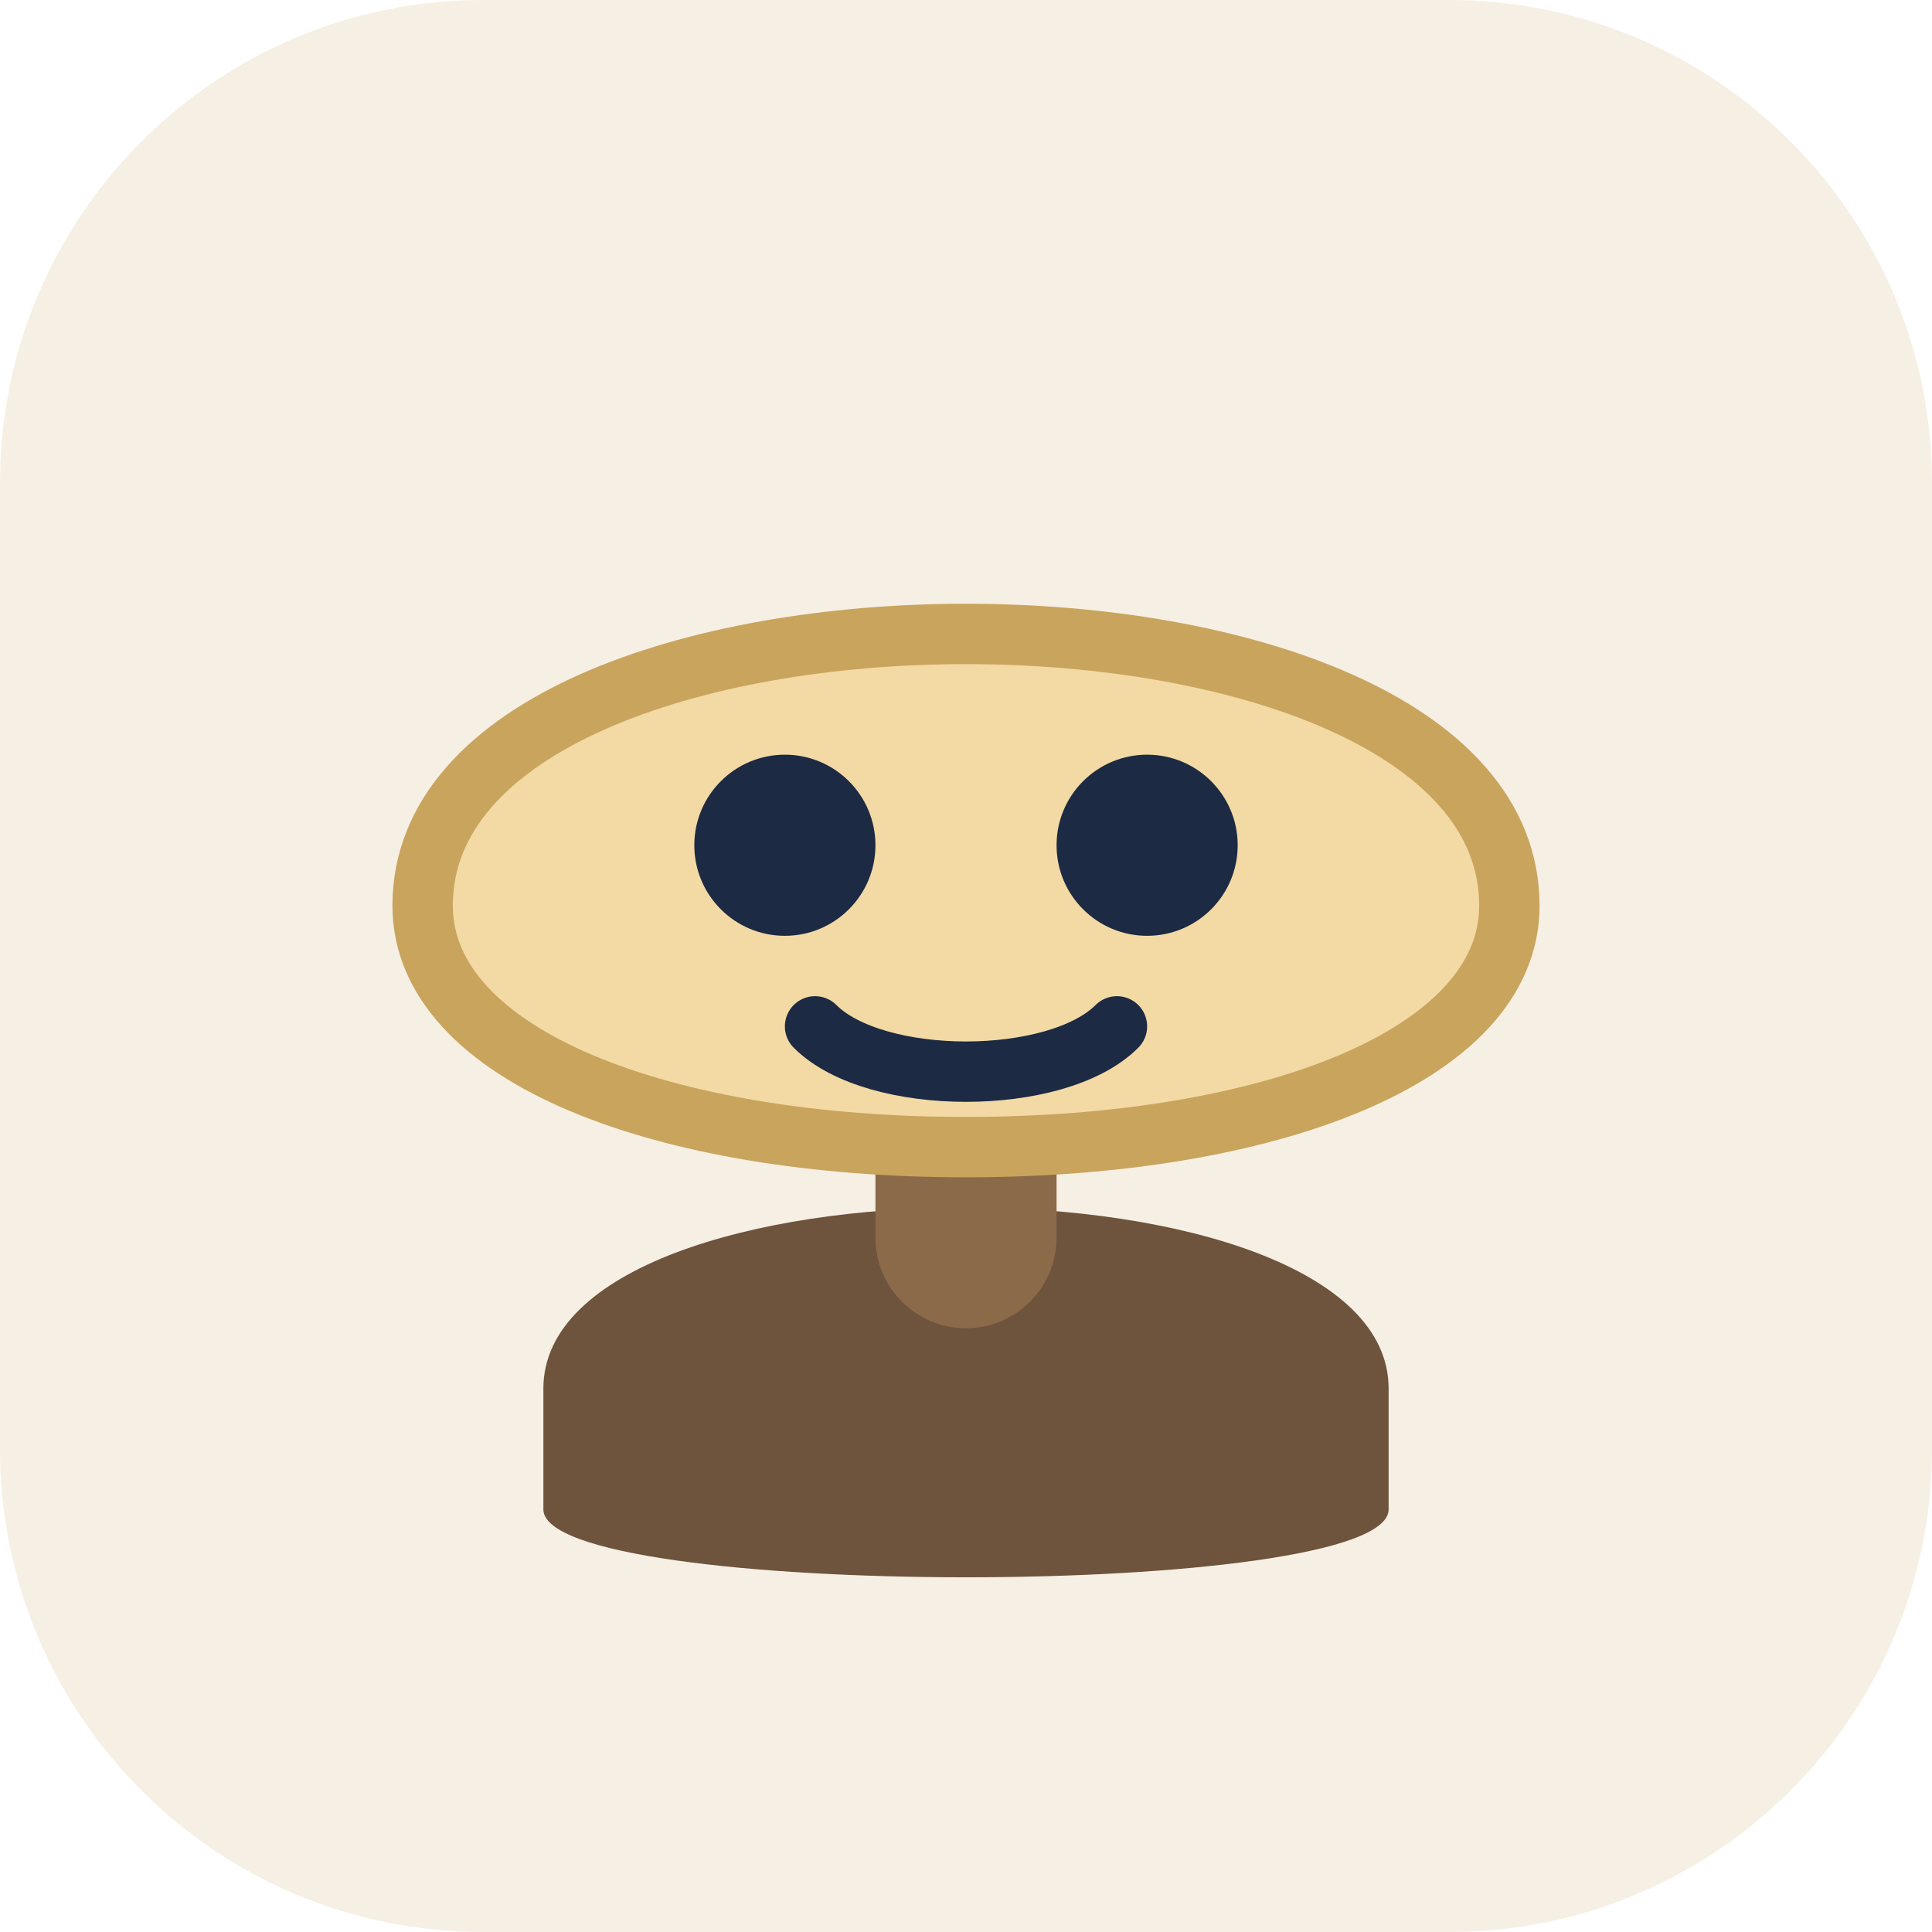
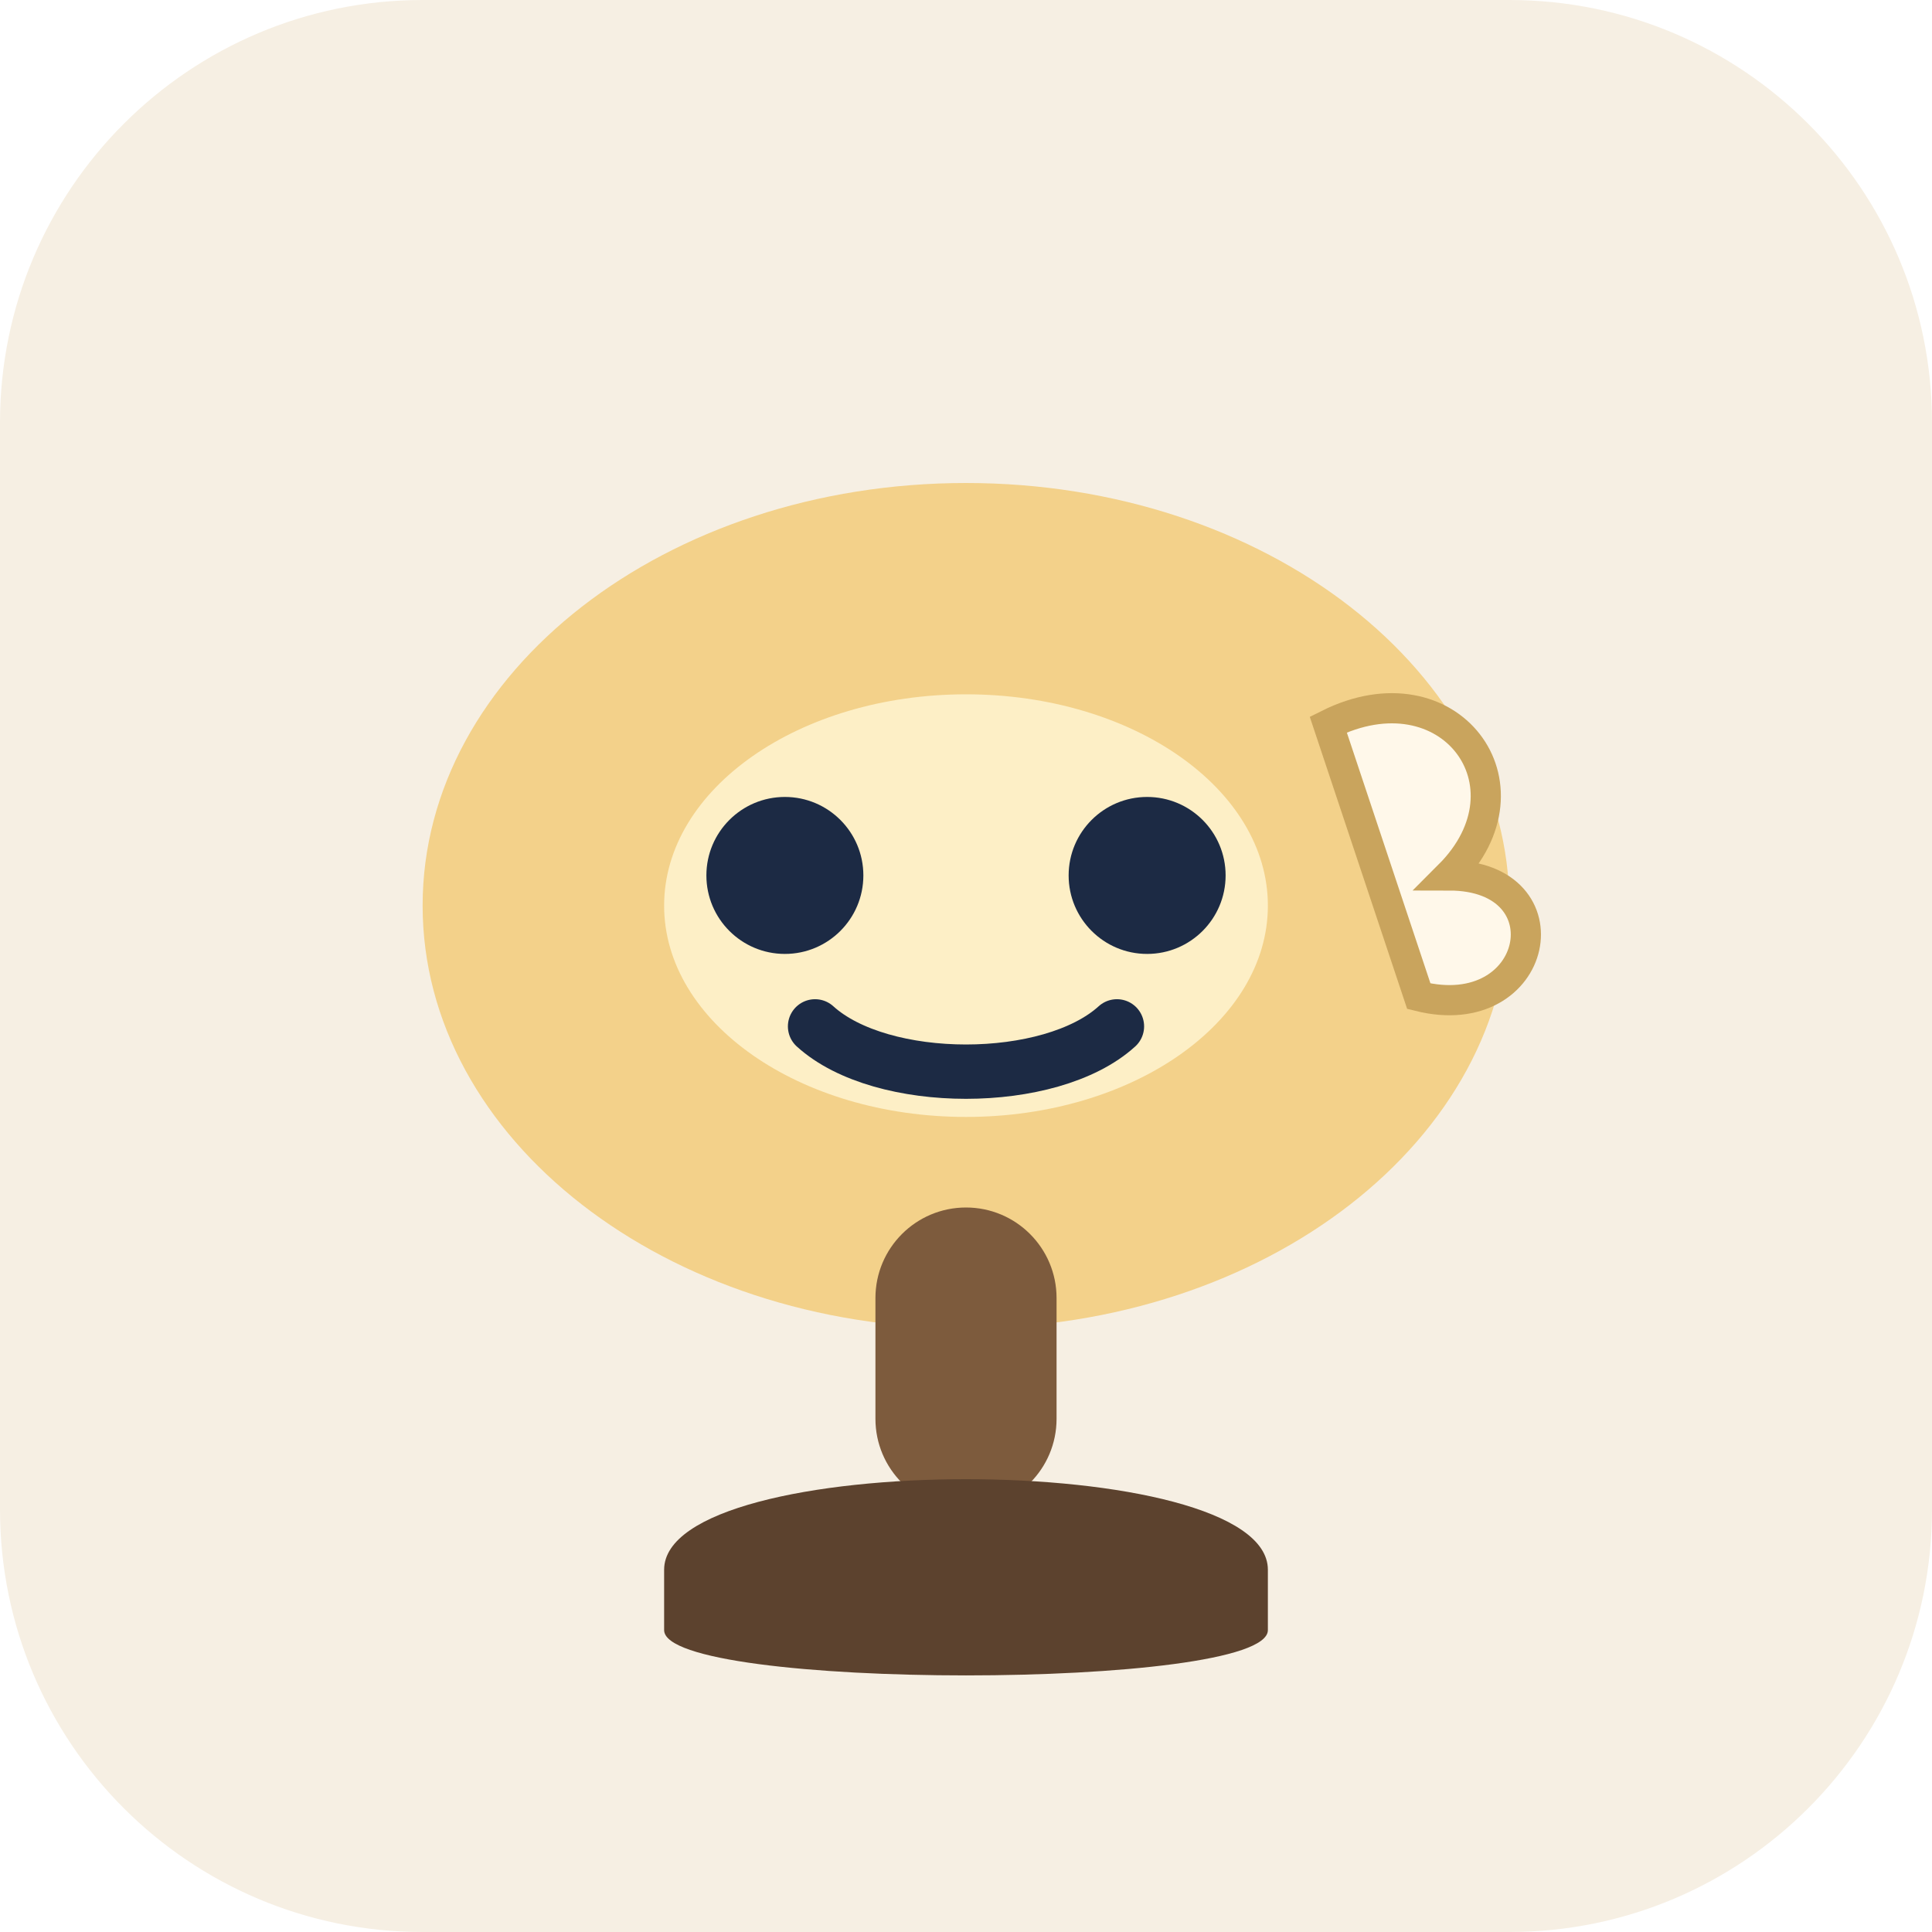
<svg xmlns="http://www.w3.org/2000/svg" viewBox="0 0 64 64" fill="none">
-   <rect width="64" height="64" rx="16" fill="#F6EFE3" />
-   <path d="M18 46c0-8 28-8 28 0v4c0 3-28 3-28 0v-4Z" fill="#6E533D" />
-   <rect x="29" y="28" width="6" height="16" rx="3" fill="#8B6A49" />
-   <path d="M14 30c0-12 36-12 36 0 0 5-8 8-18 8s-18-3-18-8Z" fill="#F3D9A4" stroke="#C9A45D" stroke-width="2" />
-   <circle cx="26" cy="28" r="3" fill="#1C2A44" />
-   <circle cx="38" cy="28" r="3" fill="#1C2A44" />
-   <path d="M27 34c2 2 8 2 10 0" stroke="#1C2A44" stroke-width="2" stroke-linecap="round" />
+   <rect width="64" height="64" rx="14" fill="#F6EFE3" />
+   <ellipse cx="32" cy="30" rx="18" ry="14" fill="#F3D18A" />
+   <ellipse cx="32" cy="30" rx="10" ry="7" fill="#FFF4D0" opacity="0.85" />
+   <circle cx="26" cy="29" r="2.6" fill="#1C2A44" />
+   <circle cx="38" cy="29" r="2.6" fill="#1C2A44" />
+   <path d="M27 34c2.2 2 7.8 2 10 0" stroke="#1C2A44" stroke-width="1.8" stroke-linecap="round" />
+   <rect x="29" y="40" width="6" height="10" rx="3" fill="#7D5B3D" />
+   <path d="M22 52c0-4 20-4 20 0v2c0 2-20 2-20 0v-2Z" fill="#5C422E" />
+   <path d="M44 24c4-2 7 2 4 5 4 0 3 5-1 4l-3-9Z" fill="#FFF8EA" stroke="#C9A45D" stroke-width="1" />
</svg>
